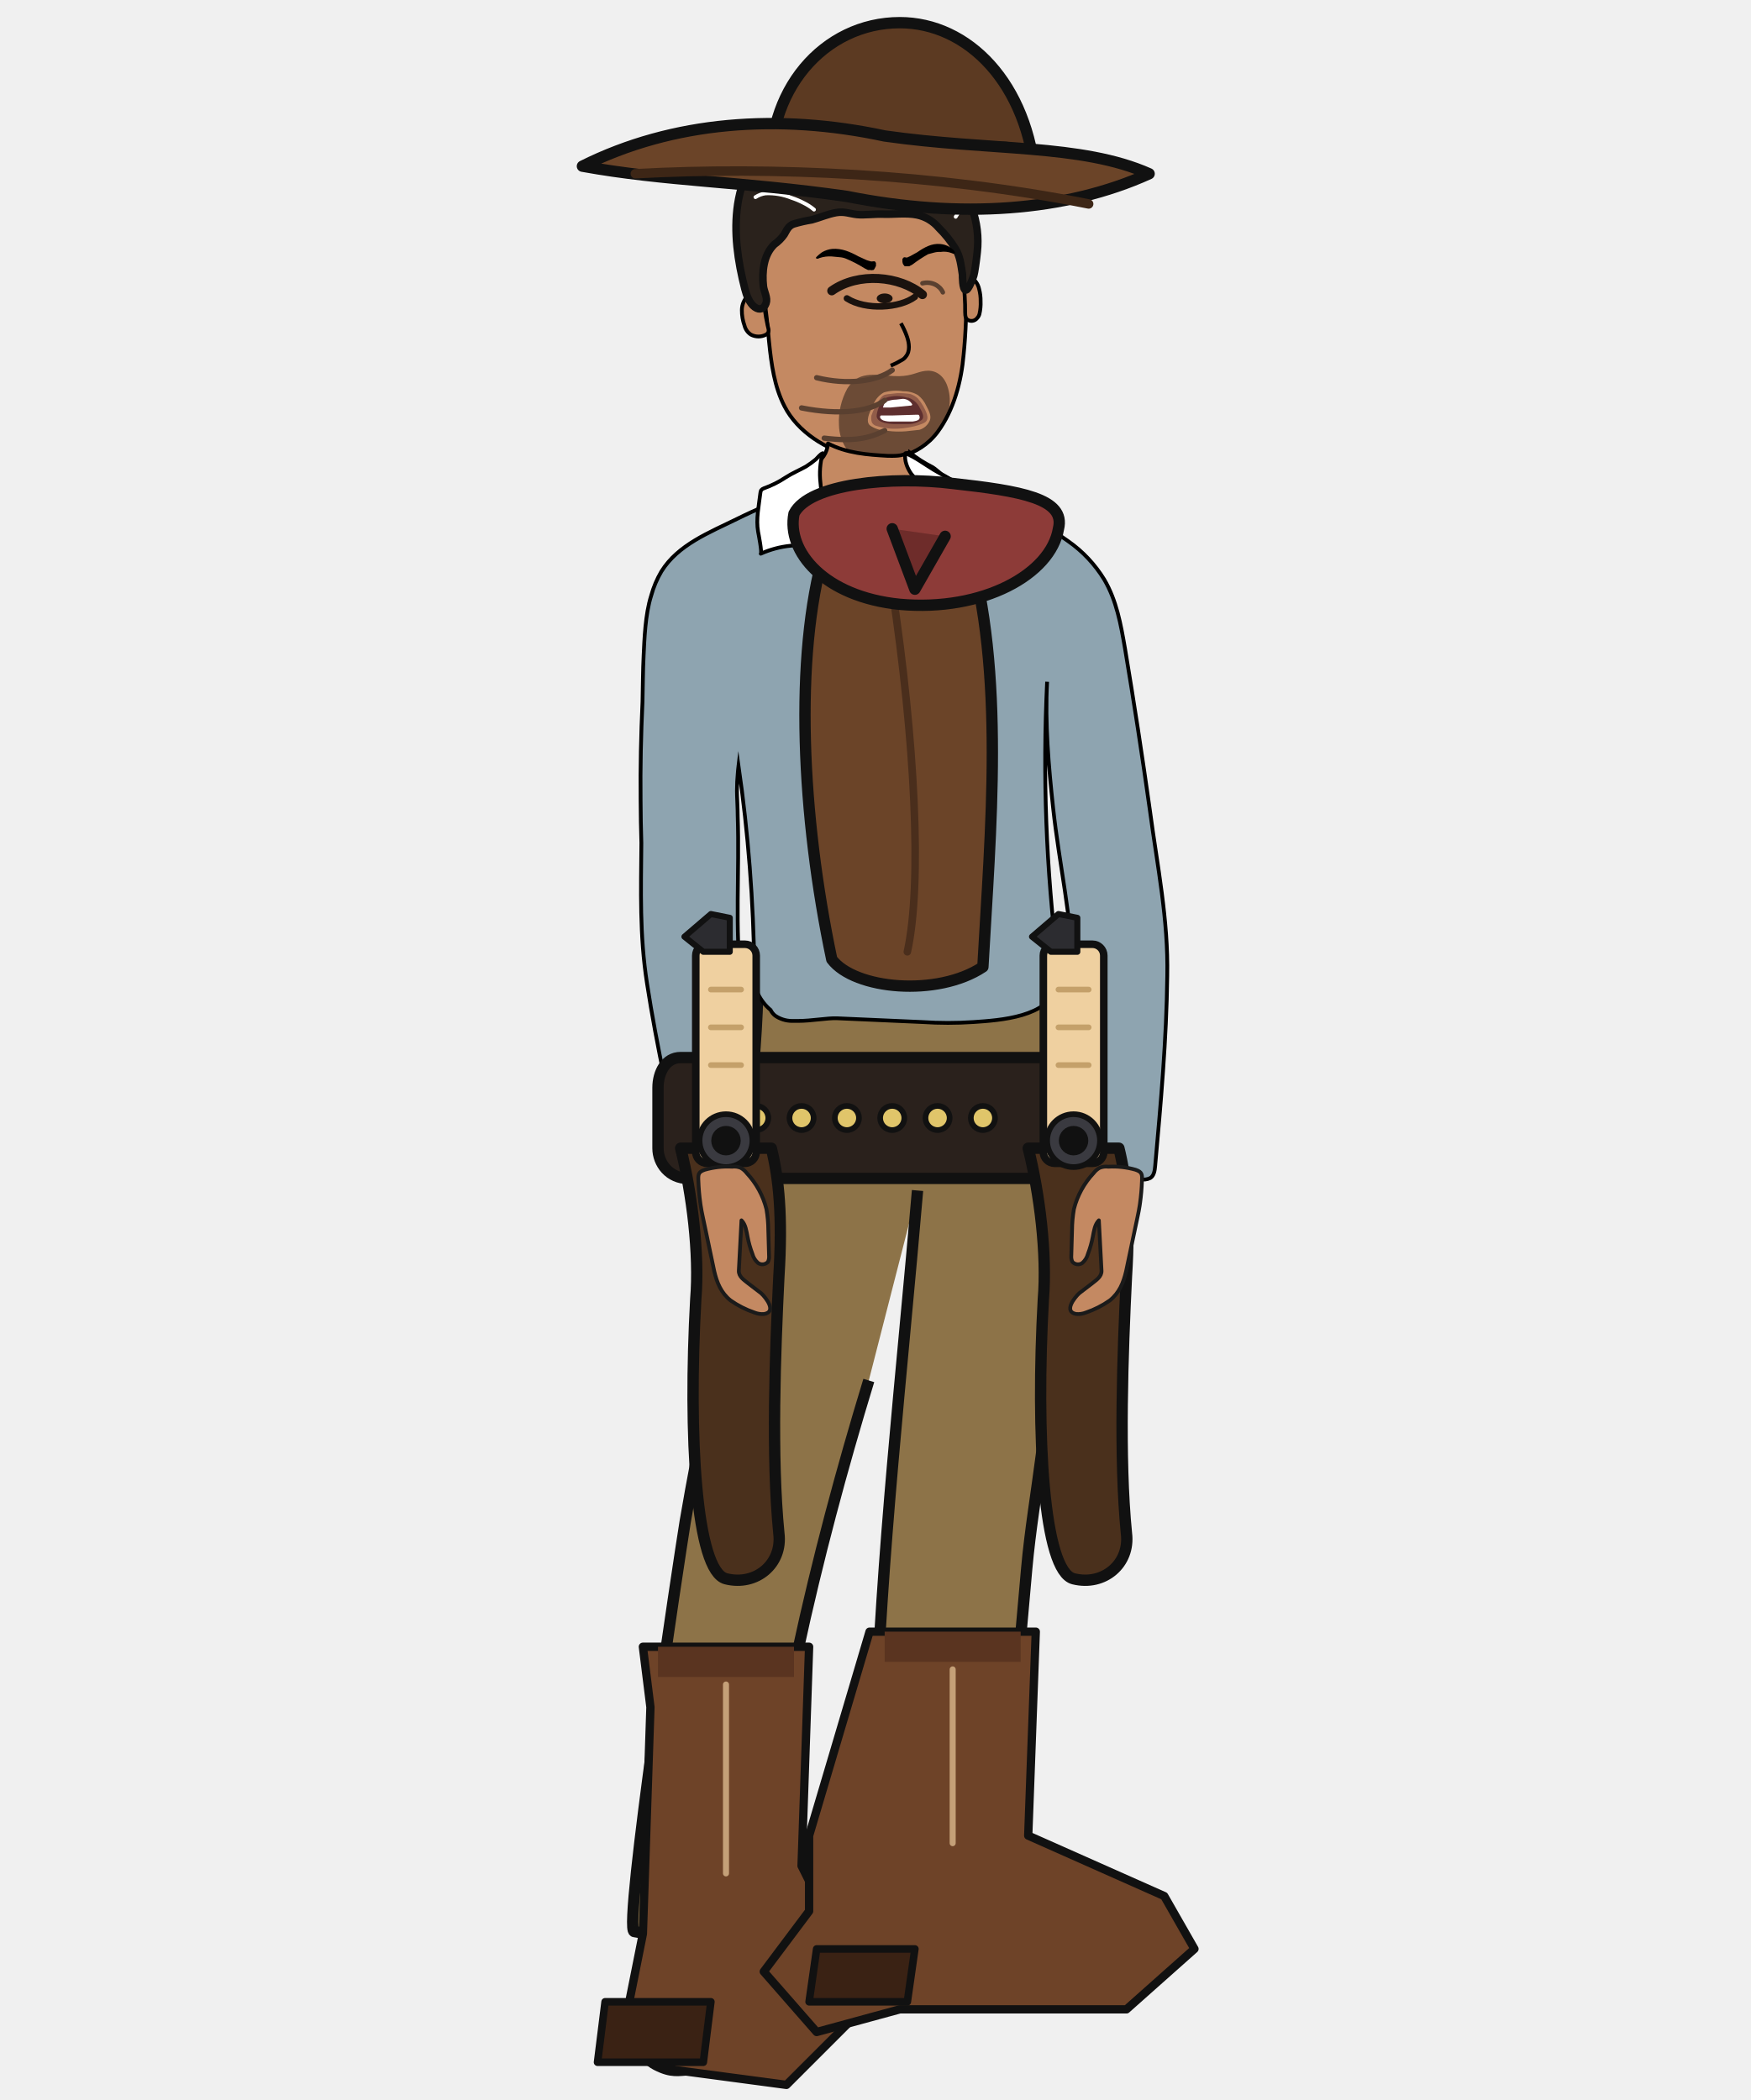
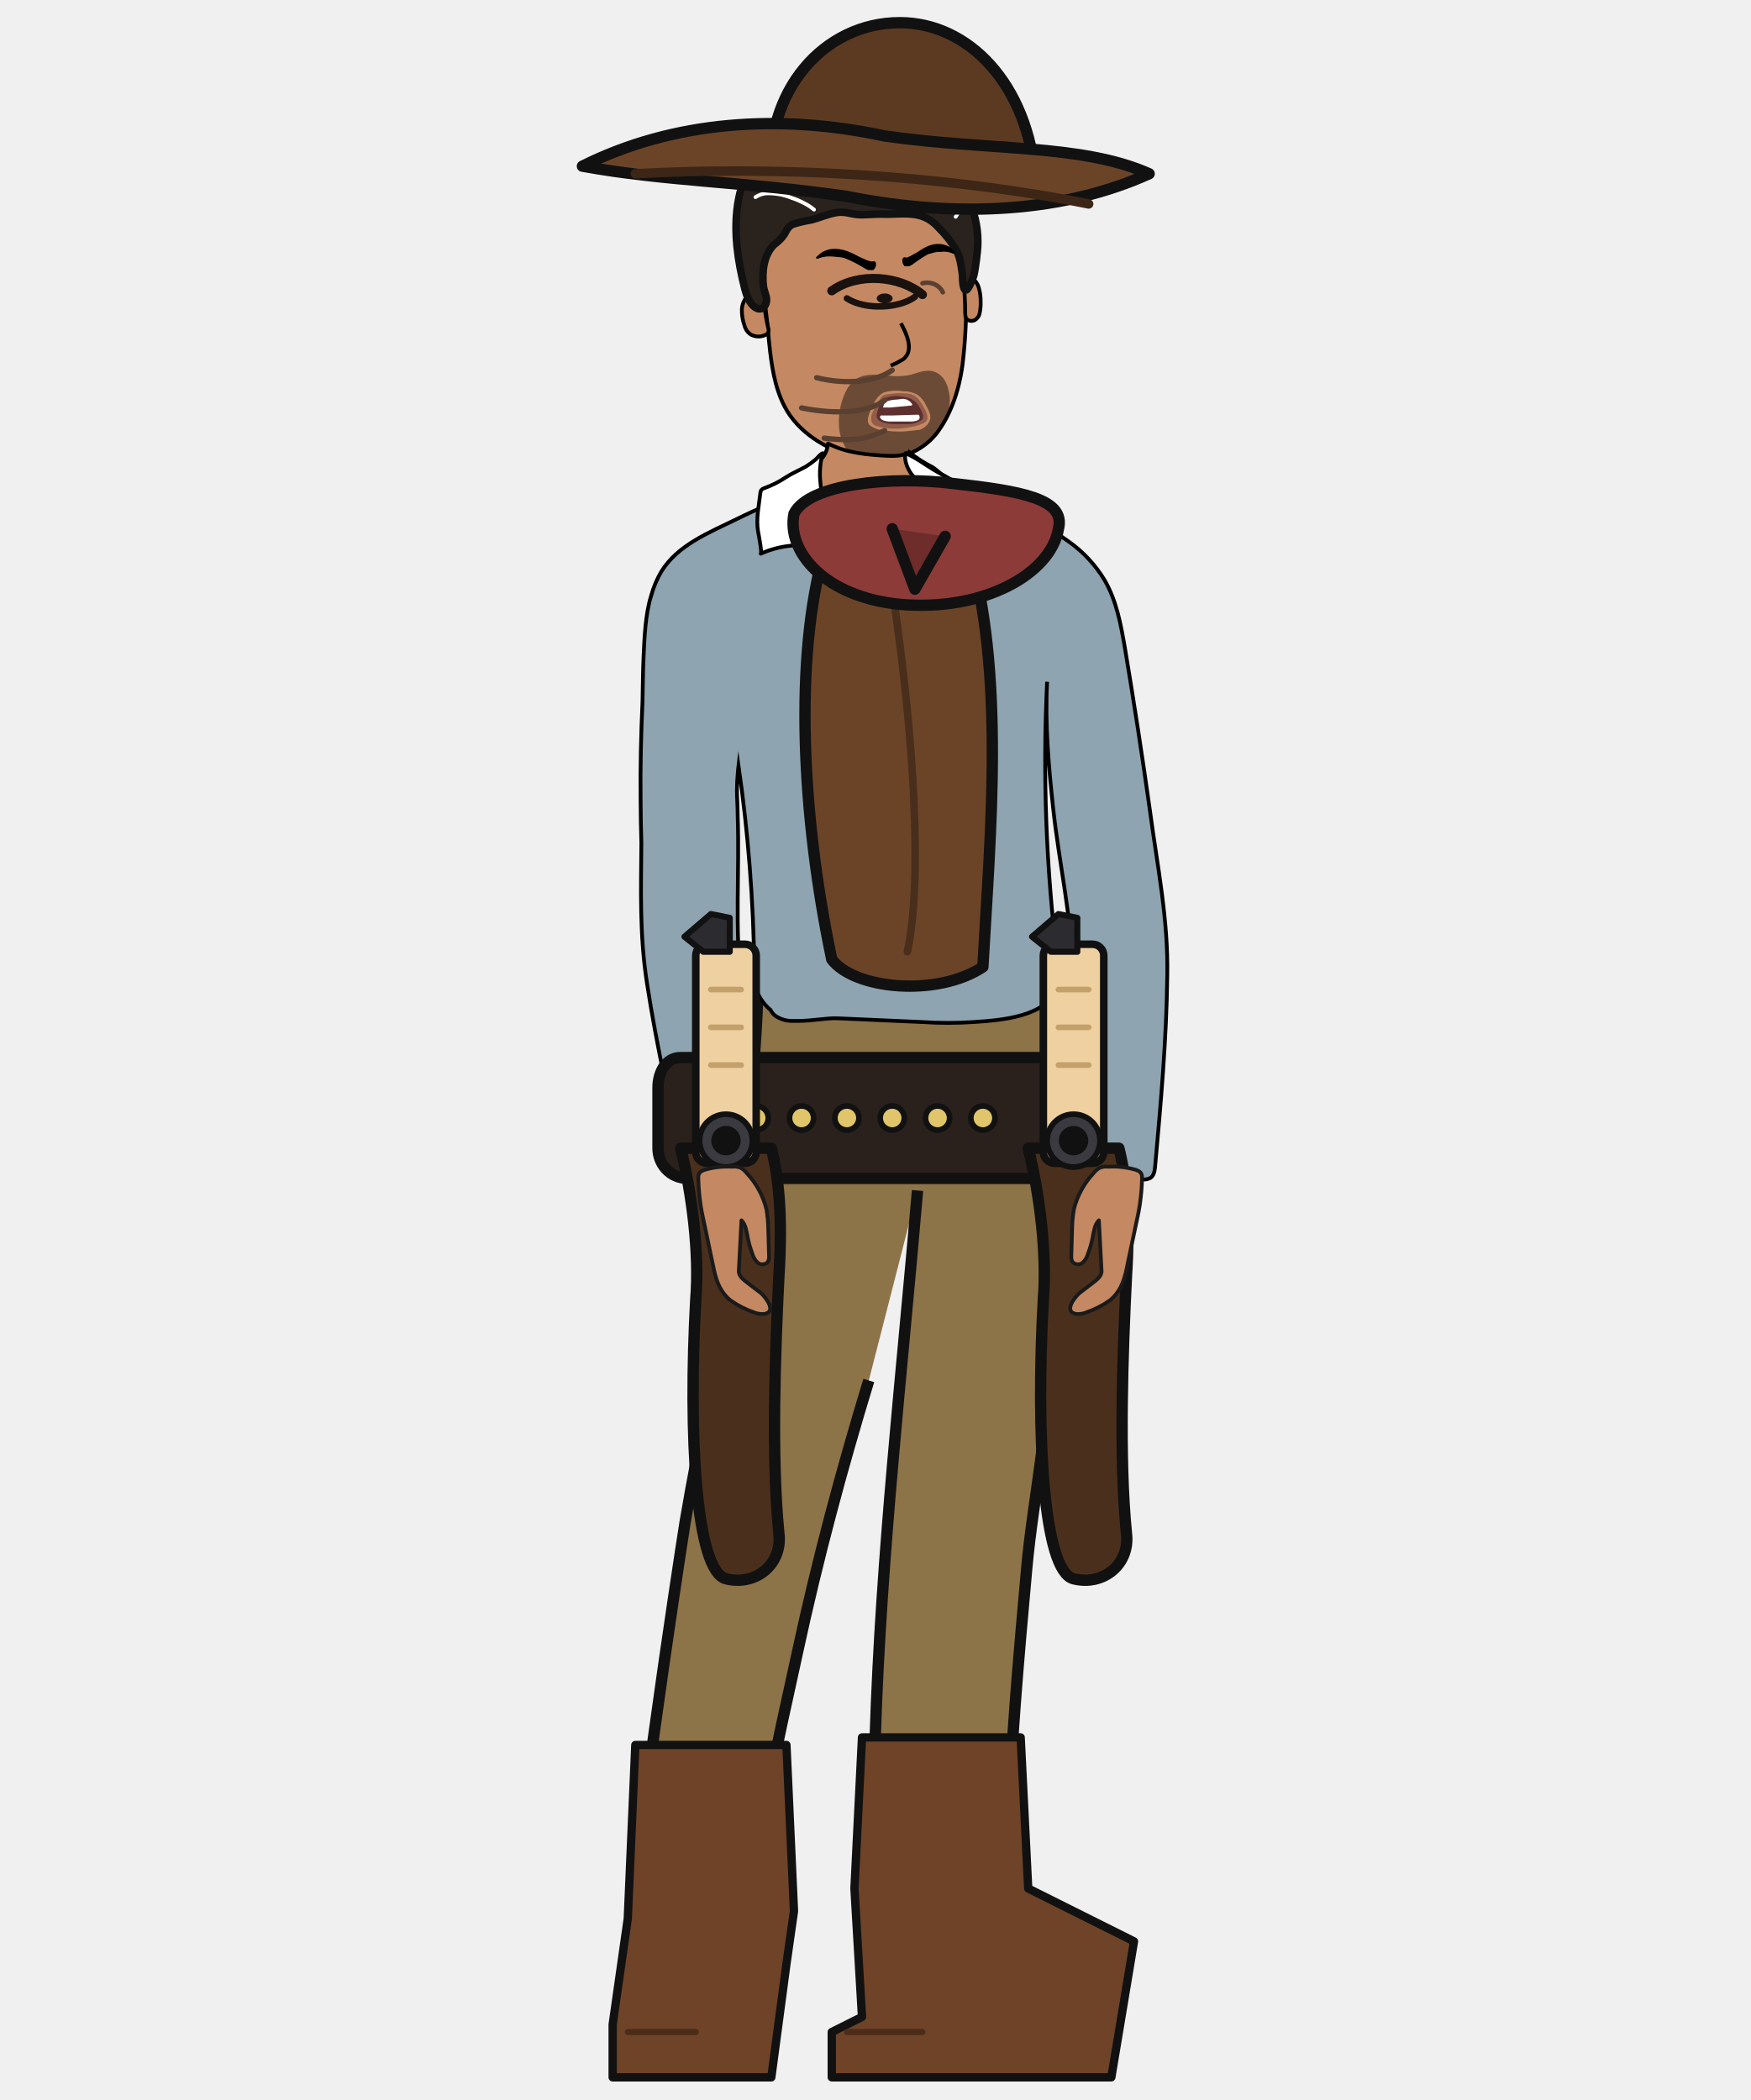
<svg xmlns="http://www.w3.org/2000/svg" width="500" height="600" viewBox="78 12 171 556">
  <path fill="#c48962" stroke="#000" stroke-linecap="round" stroke-linejoin="round" d="M171.5 66.9a25 25 0 0 0-4.7-.1 183 183 0 0 0-19.6 1.8c-5.2.6-11.5 1.9-13.5 7.5a.4.4 0 0 1-.1.3c-.1.3-.1.6-.2.9-1.1 4.9.1 10.1.9 15a9 9 0 0 1 .2 1.6c.4 2.9.6 5.8.9 8.6.6 5.9 1.4 11.9 4.1 17.1 6.8 13.3 30.5 20.1 40.5 6.8 4.3-5.8 6.3-13.4 6.9-20.5.3-3 .5-6 .6-8.9s0-4.4-.1-6.7a36.3 36.3 0 0 0-2.9-13.8 19.6 19.6 0 0 0-3.6-5.4c-2.3-2.7-5.9-3.9-9.4-4.2" />
  <path fill="#c48962" stroke="#000" stroke-linecap="round" stroke-linejoin="round" d="M130.6 100.6a4 4 0 0 1-1.7-2.4 11.8 11.8 0 0 1-.7-4.1 5.4 5.4 0 0 1 1.6-3.8l1-.7a9.3 9.3 0 0 1 2.4-.4h.5c.2.1.2.3.2.5a48.3 48.3 0 0 0 1.1 8.4c.2 1 .7 1.8-.4 2.5a4.3 4.3 0 0 1-4 0m59.9-4.4a2.4 2.4 0 0 0 .6-1.1 12.3 12.3 0 0 0 .3-3.3 12 12 0 0 0-.4-3.3 4.8 4.8 0 0 0-2.2-3.1 1.5 1.5 0 0 0-.9-.2c-.2 0-.7-.1-.9.1s-.1.2-.1.4l.3 5c.1 1.3.1 2.6.1 3.9s.2 1.9.9 2.2a1.9 1.9 0 0 0 2.3-.6" />
  <path fill="#2a221c" stroke="#111" stroke-linejoin="round" stroke-width="2" d="M127.1 66.1c-1.1 7.4 0 15 1.9 22.4.4 1.6 1.2 3.8 2.6 4.8s2.5.4 3-1-.5-3-.7-4.5c-.4-3.8 0-8.3 2.9-11.1a10.7 10.7 0 0 0 2.6-2.6c.7-1.2 1.1-2.3 2.5-2.8a37 37 0 0 1 4.8-1.1c2.2-.6 4.2-1.5 6.4-1.9s3.7.3 5.6.5 4.7-.2 7.1-.1 5.9-.4 8.8.2a10.2 10.2 0 0 1 5.7 3.4 29.5 29.5 0 0 1 4.4 5.5c1.3 2.1 1.5 4.4 1.9 6.9 0 .5 0 3.9.8 4.1s2-3.3 2.2-3.9.7-4.1.9-6.1a25.7 25.7 0 0 0-1.4-11.7c-2.1-5.1-3.6-11.2-8.4-14.4-2.8-1.9-5.2-5.2-8.3-6.4s-5.3-1.1-7.9-1.9c-4.4-1.3-8.8-2.7-13.4-2.7a17.2 17.2 0 0 0-8.1 1.5 9.8 9.8 0 0 0-3.8 3.2c-.7 1-.7 2.3-1.6 3.2s-2.6 1-4 1.7-2.2 2.3-2.8 3.6a36 36 0 0 0-3.7 11.2Z" />
  <path fill="none" stroke="#000" stroke-miterlimit="10" d="M167.6 108.8a21 21 0 0 0 3-1.5 2.8 2.8 0 0 0 1-.9c1.2-1.4.9-3.6.3-5.3a22 22 0 0 0-1.6-3.5" />
  <path d="M149.4 78.8a6.6 6.6 0 0 1 2.7-.9c2.6-.2 4.8.8 7 2l2.2 1 1 .3c.4.1.8-.1 1.1 0l.3.4v.8l-.3.6a1 1 0 0 1-.4.5h-.2c-.2.1-.4 0-.6 0h-.6l-1-.5a31.3 31.3 0 0 0-4.8-2.5 5.3 5.3 0 0 0-1.7-.4l-2.1-.2a8.5 8.5 0 0 0-3.2.4l-.5.2c-.2 0-.4 0-.5-.2s1.3-1.3 1.6-1.5m33.8-1.4a5.7 5.7 0 0 0-2.5-.8c-2.3-.2-4.2.9-6.1 2.2l-1.8 1-.9.4c-.3 0-.7-.2-.9 0s-.2.2-.3.4v.7a1.9 1.9 0 0 0 .2.7l.4.5h1.2l.9-.5a36 36 0 0 1 4.1-2.7l1.5-.4a5.5 5.5 0 0 1 1.8-.2 5.7 5.7 0 0 1 2.9.3l.5.2.4-.2c.2-.5-1.1-1.4-1.4-1.6" />
  <path d="M156.1 114.9a9.1 9.1 0 0 1 1.8-2.1c3-2.7 8.3-1.1 11.9-1.2s4.6-1.1 6.9-1.4 4.5.7 5.7 3.5a11.6 11.6 0 0 1-.7 10.1c-3.8 6.7-12.2 10.4-19.7 9.8h-.6c-2.4-.3-4-.6-5.4-2.6a11.7 11.7 0 0 1-2.1-6.5 18.1 18.1 0 0 1 2.2-9.6m7 4a12 12 0 0 1-.5 1.1c-.6 1.2-1.8 3.7-.4 4.7a7.6 7.6 0 0 0 3.9 1.3 25.5 25.5 0 0 0 7.3 0l1.8-.2a4.3 4.3 0 0 0 2.8-2.6c.4-1.3-.4-2.6-1-3.8a7.4 7.4 0 0 0-2.2-2.8 7.3 7.3 0 0 0-3.9-1 10.9 10.9 0 0 0-5.1.3 6.1 6.1 0 0 0-2.7 3" opacity=".45" />
  <path fill="#5e2f2f" d="M172.7 116.3a5 5 0 0 1 2.1 1.2 14.3 14.3 0 0 1 1.4 2c.6 1.2 1.9 3.3.5 4.3s-6.6 2.1-9.9 1.6a18.3 18.3 0 0 1-3.2-.7 1.8 1.8 0 0 1-1-.9 3.7 3.7 0 0 1-.1-1.8 13.3 13.3 0 0 1 .9-2.1 12.4 12.4 0 0 1 1.7-2.7c.6-.8 1.5-.8 2.4-.9l1.8-.2a19.4 19.4 0 0 1 3.4.2" opacity=".5" />
  <path fill="#5e2f2f" d="M172 117.3h.3a5.1 5.1 0 0 1 3 2.7c.5.9 1.4 2.4.5 3.2a6.3 6.3 0 0 1-3.5 1.1h-3.8c-2.3-.1-4.9-.6-4.6-2.5a8.1 8.1 0 0 1 .8-2.5c.5-.7.7-1.5 1.7-2a8.9 8.9 0 0 1 5.6 0" />
  <path fill="#fff" d="M165.6 119.7c0 .1-.1.1 0 .2h1.9l5.2-.5a.7.7 0 0 0 .6-.2.4.4 0 0 0-.1-.3 2.9 2.9 0 0 0-2.4-1.3l-1.7.2a7.5 7.5 0 0 0-2.6.5c-.6.3-.7.9-.9 1.4m0 3.6a5.8 5.8 0 0 0 2.3.3h5.5c.6-.1 1.4-.2 1.7-.6a.8.8 0 0 0 .1-.8.5.5 0 0 0-.3-.4h-.4l-6.5.2h-3c-.6.4.1 1.1.6 1.3" />
  <path fill="none" stroke="#fff" stroke-linecap="round" stroke-linejoin="round" d="M184.8 69.4a8.3 8.3 0 0 0 1.1-7.5 13.8 13.8 0 0 0-4.7-6.3m-6.7 11.9a16.5 16.5 0 0 0 2.8-6c1.9-7.6-3.6-13.8-4.3-14.7M165.3 65c2.3-1.5 5.1-3.5 5.2-6.6V58a14.8 14.8 0 0 0-4.1-8.6 16.3 16.3 0 0 0-8.4-4.6m-3.4 18.3a14.3 14.3 0 0 0-14.3-6.6m7 11a13.4 13.4 0 0 0-2.8-1.8 20.5 20.5 0 0 0-3.1-1.3 16.5 16.5 0 0 0-6.9-1.2 6.3 6.3 0 0 0-2.7 1" />
  <path fill="#3a2a20" stroke="#111" stroke-linecap="round" stroke-linejoin="round" stroke-width="3" d="m104.9 525.2-2.8 8.4c-1.5 4.4-3.1 8.9-2.9 13.5s2.3 9.5 6.4 11.6 5.8 1.4 8.8 1.3l8.7-.2a12.1 12.1 0 0 0 5-1 7.4 7.4 0 0 0 3.2-5.3 19.2 19.2 0 0 0-.5-6.3 138 138 0 0 0-7-23.5c-.6-1.6-1.4-3.2-3.1-3.8a10.5 10.5 0 0 0-3.1-.3 49 49 0 0 0-7.6.9 9.8 9.8 0 0 0-3.8 1.5 3.1 3.1 0 0 0-1.3 3.2" />
  <path fill="none" stroke="#fff" stroke-linecap="round" stroke-linejoin="round" d="m128.8 550.9.3.8a45.1 45.1 0 0 0-14.6-2.3 28.4 28.4 0 0 0-11.4 3m18.4-17.3a13.5 13.5 0 0 0-6.6-.6 35.5 35.5 0 0 0-6.6 1.7m13.4 4a11.6 11.6 0 0 0-6.9-.8 26.6 26.6 0 0 0-6.7 2.3m13.7 3.1c0-.1.3 0 .2.1h-.4c-4.5-1.3-9.4-.3-13.8 1.6" />
  <path fill="none" stroke="#fff" stroke-linecap="round" stroke-linejoin="round" d="M107.1 535a1.5 1.5 0 0 1 1 2.8 1.5 1.5 0 0 1-1.9-2.2 1.4 1.4 0 0 1 1.6-.5m-1.7 5.4a3.7 3.7 0 0 1 1.8.1c.1.1.3.1.3.3a.6.6 0 0 1 .1.4 2.3 2.3 0 0 1-.4 2 2.1 2.1 0 0 1-2.7-.1.8.8 0 0 1-.5-.5 1.7 1.7 0 0 1 .1-.7 3.9 3.9 0 0 1 .6-1.1.9.9 0 0 1 1.1-.3m-.1 4.8a1.4 1.4 0 0 1 1.6.5 1.2 1.2 0 0 1-.3 1.6 1.1 1.1 0 0 1-.7.3 1.7 1.7 0 0 1-1.5-.5 1.2 1.2 0 0 1-.1-1.4 1.1 1.1 0 0 1 1.4-.3m15.2-1.5c.5-.2 1.1-.5 1.6-.2s.6.9.7 1.5l.2 1a.9.9 0 0 1-.1.5.5.5 0 0 1-.4.2 4 4 0 0 1-1.5.3 1.6 1.6 0 0 1-1.3-.9 1.4 1.4 0 0 1 0-.9 6 6 0 0 1 .7-1.4h.3m-.3-5.2a1.3 1.3 0 0 1 1.1-.6 1.5 1.5 0 0 1 1.2 1.8 1.6 1.6 0 0 1-1.8 1.2.9.9 0 0 1-.6-.4.8.8 0 0 1 .1-.9l.5-1.2m-1-4.5c.7-.3.9-1.7 1.9-1.1s.5.5.6.8a2.2 2.2 0 0 1-.1 1.8 1.5 1.5 0 0 1-2.8-.4c-.1-.3 0-1.2.6-1.1" />
  <path fill="#3a2a20" stroke="#111" stroke-linecap="round" stroke-linejoin="round" stroke-width="3" d="M222.9 529.1a8.8 8.8 0 0 1 2.4 1.1 5.3 5.3 0 0 1 1.8 4.8c-.4 3.8-3.7 6.7-7.3 7.7s-7.5.7-11.2.3l-32.4-3.4a15.1 15.1 0 0 1-5.2-1.1c-4.4-2-6.2-7.3-6.5-12.2s.6-9.8 4.4-12.5 5.6-2 8.5-2.2 10.3-2.2 13.6-.6 3.4 5.5 5.9 7.5c7.4 5.7 17.4 7.6 26 10.6" />
  <path fill="none" stroke="#fff" stroke-linecap="round" stroke-linejoin="round" d="M218.2 528.5c-.2-.5-.9-.4-1.3-.2a15 15 0 0 0-8.1 8.5m1.9-11.1a16.4 16.4 0 0 0-4.3 5.5c.1.1.3 0 .3-.2m.2-7.2a9.7 9.7 0 0 0-3 4.9m-.8-6.2a10.1 10.1 0 0 0-2.5 4.1s.2 0 .1-.1m23.2 13.3a6.4 6.4 0 0 1-3.6 1.1 52 52 0 0 1-6.8.1c-2.1-.1-4.2-.4-6.3-.6l-17.1-1.8a60 60 0 0 1-6.1-.8c-2.1-.3-4.1-.8-6.1-1-4.1-.5-8.5-.4-11.6-3q-.3-.1-.3-.3c.1-.2.4-.2.3 0" />
  <path fill="none" stroke="#fff" stroke-linecap="round" stroke-linejoin="round" d="M206.5 531.4h.3a2.5 2.5 0 0 1 .4 1.7 1.5 1.5 0 0 1-2.9 0 2 2 0 0 1 1.5-2c.3 0 .7.1.7.4a.4.4 0 0 1-.5-.2m-2.3-2.9a.4.4 0 0 1 .5.2.7.7 0 0 1 .2.6 1.7 1.7 0 0 1-.4 1.2 1.1 1.1 0 0 1-1.3-1.7 1.6 1.6 0 0 1 1.5-.2m-4.4-1.9c.1-.2.4-.2.6-.2l.4.4a1.5 1.5 0 0 1 .2 1.3 1 1 0 0 1-.4.5 1.2 1.2 0 1 1-.2-2.1" />
  <path fill="#8d7348" fill-rule="evenodd" stroke="#111" stroke-linejoin="round" stroke-width="3" d="M161.8 377.5c-7.2 23.6-13.6 47.5-18.8 71.6s-11.3 48.2-11 71.8a3.2 3.2 0 0 1-.3 1.7 3.5 3.5 0 0 1-2.5 1.2 91.3 91.3 0 0 1-29.5-.4c-3-.5 12-99.3 13.5-108.5 3.8-22.5 9-44.8 11.8-67.4s6.7-47.9 7.4-72.1a4.2 4.2 0 0 1 .3-1.3 1.8 1.8 0 0 1 .9-.6c5-2.7 10.2-1.8 15.6-1.9s13-.1 19.5 0c12 .2 24 .6 36 .6 2.1.1 4.5.2 6 1.7s1.7 3.4 1.8 5.3c2 18.4 3.5 37.1 2.1 55.6-1.6 20.9-4.3 41.6-7.1 62.3-1.3 10.1-3 20.1-3.9 30.2-2.2 24.2-4.3 48.2-5.1 72.4a96 96 0 0 0-.1 10.7c.2 1.8 1 3.3-.2 4.9-2.8 3.9-10.9 3.2-15.1 3.3-5.9.1-14 1.8-19.1-1.8-2-1.4-.7-18.1-.7-21.1-.1-7.9-.1-15.8.2-23.8 1.5-48 7.1-96.6 11.2-144.7" />
  <path fill="#8ea4b0" stroke="#000" stroke-miterlimit="10" d="M101.6 235.2c-.1-3.8-.2-7.5-.2-11.3-.1-8.7.1-17.4.5-26.1.1-4.1.1-8.2.3-12.3s.4-10.8 2-15.8a26.2 26.2 0 0 1 2.7-6.4c4.4-7.1 12.7-10.3 20-13.9 5.3-2.6 10.7-5.1 16.7-6.2h1.3a4.8 4.8 0 0 1 2 1.5 120 120 0 0 0 10.9 11.6c1.7 1.6 5.8 6.2 8.3 5.6s5.8-5.1 8-6.8a7.9 7.9 0 0 1 3.9-2.1c1.8-.3 3.5.4 5.2.2s5.2-1.7 5-1.9l-5.5-5.3a30 30 0 0 1-2.9-3.2 16.7 16.7 0 0 0-2.3-2.3 15.9 15.9 0 0 1-4.6-6 4.2 4.2 0 0 1-.3-2.7 35 35 0 0 0 6.1 3.9c.8.5 1.5 1.2 2.3 1.8l2.8 1.6c9.5 6 21.5 9.4 30.8 16.2a34 34 0 0 1 9.5 10.1c3.3 5.6 4.4 11.9 5.5 18.2q3.6 21.5 6.6 42.9c2 15 4.9 28.9 4.6 43.9-.2 16.9-1.7 33.6-3.2 50.3-.1 1.2-.3 2.6-1.3 3.2a4 4 0 0 1-2.7.3l-10.1-1.3a8 8 0 0 1-4-1.4 7.8 7.8 0 0 1-2-4.4c-3-15.6-1.2-31.2-1.6-46.8s-3.7-29.5-5.3-44.3c-1.2-11.1-2.2-22.5-1.6-33.5a430.4 430.4 0 0 0 2.8 74.3 14.9 14.9 0 0 1 0 6.3c-2.6 8.2-15 9-22.3 9.5a101 101 0 0 1-13.5 0l-22.6-1c-2.6-.1-6.7.7-10.3.7h-1.7a7.9 7.9 0 0 1-4.4-1.4 4.4 4.4 0 0 1-1.2-1.5 13.1 13.1 0 0 1-3.3-4.2c-.9-2-.9-4.2-1-6.4a413.5 413.5 0 0 0-4.2-54.2c-.1.8-.1 1.6-.2 2.4s-.2 2.9-.2 4.4.2 4.5.2 6.7c.5 14.7-.8 29.5.9 44.2 1.4 12.9 4.4 25.7 4.9 38.5a6.8 6.8 0 0 1 .1 2.8c0 1.9 0 3.8-.1 5.6s-.3 3.3-1.4 4.3a6.1 6.1 0 0 1-3.7 1.5l-10 1.3a4.9 4.9 0 0 1-2.7-.3 4.9 4.9 0 0 1-1.8-3.2c-3.8-16.7-7.6-33.5-10.2-50.4-2-12.8-1.6-24.7-1.5-37.2Z" />
  <path fill="#c48962" stroke="#000" stroke-linecap="round" stroke-linejoin="round" d="M181.7 143.5a19.6 19.6 0 0 1 4.2 3.9 5.5 5.5 0 0 1 1.2 2.7c.2 1.8-.9 3.4-2.1 4.7a13.9 13.9 0 0 1-6.3 3.7c-2.1.5-4.3.7-6.5 1.2a21.2 21.2 0 0 0-7.4 3.6 3.2 3.2 0 0 1-2.4.9 4.7 4.7 0 0 1-.9-.6c-2.8-2.2-5.9-5.1-9.2-6.6s-5.9-1-8.3-3.3-5.7-5.8-5.1-9.3a8.5 8.5 0 0 1 .9-2.2c1.7-3 4.5-5.2 7.4-7.1a6.9 6.9 0 0 0 3.8-5.7c4.9 2.6 10.5 3 15.9 3.3 1.8 0 3.6.1 5.1-.8-.2 5.3 6 8.8 9.7 11.6" />
  <path fill="none" stroke="#1a1a1a" stroke-linecap="round" stroke-linejoin="round" d="M167.8 145.7a1.6 1.6 0 0 1-2.6.6c-.2-.1-.3-.4-.5-.6" />
  <path fill="#fff" stroke="#000" stroke-linecap="round" stroke-linejoin="round" d="M180 145.5c-.1 1.6-1.3 2.7-2.6 3.9l-4.8 4.5-6.6 6.1c-1.4 1.3-1.8 1.5-3.4.4a28.5 28.5 0 0 1-3.3-2.5 37 37 0 0 1-4.1-4.8 23.2 23.2 0 0 1-3.9-5.4 19.5 19.5 0 0 1-2.3-7.9 20.5 20.5 0 0 1 .6-7.8c-.6.2-1.3 1.1-1.8 1.6a25 25 0 0 1-2.6 1.9c-1.8 1-3.7 1.8-5.4 2.9a26.2 26.2 0 0 1-5.8 2.9 1.5 1.5 0 0 0-.7.5 1.9 1.9 0 0 0-.2.7c-.4 3.5-1.2 6.9-.6 10.3.1.5 1.1 5.6.7 5.8a25.5 25.5 0 0 1 16.1-1.6c5.6 1.3 9.8 4.7 13.7 8.5l3.1-2.8c6.2-4.4 12.9.4 18.7 3a17.8 17.8 0 0 0 1.3-4.5 128 128 0 0 1 5-13.5c.7-1.7 1.3-3-.3-4.4s-2.7-1.6-4-2.4l-7.8-4.5c-2.5-1.5-4.8-3.3-7.5-4.4-.4 1.8.5 4 1.5 5.4a19.2 19.2 0 0 0 4.6 4.4c1.3 1 2.4 1.9 2.4 3.7" />
  <g fill="none" stroke="#111" stroke-linecap="round" stroke-linejoin="round" stroke-width="3" class="gear">
    <path fill="#6b4428" d="M150 158c-8 28-6 70 2 108 6 8 28 10 40 2 2-36 6-78-4-112-14 2-28 2-38 2" />
    <path stroke="#4a2e1c" stroke-width="2" d="M168 168c6 40 8 78 4 96" />
    <path fill="#2a211c" d="M112 292h104c4 0 6 4 6 8v16c0 4-3 8-8 8H114c-5 0-8-4-8-8v-16c0-4 2-8 6-8" />
    <g fill="#e0c56a" stroke-width="1.5">
      <circle cx="132" cy="308" r="3.2" />
      <circle cx="144" cy="308" r="3.2" />
      <circle cx="156" cy="308" r="3.2" />
      <circle cx="168" cy="308" r="3.2" />
      <circle cx="180" cy="308" r="3.2" />
      <circle cx="192" cy="308" r="3.2" />
    </g>
    <path fill="#4a301c" d="M112 316h24c2 8 3 18 2 34-1 20-2 48 0 68 1 8-6 14-14 12s-10-38-8-74c1-12-1-28-4-40" />
    <rect width="16" height="58" x="116" y="262" fill="#efd0a0" stroke-width="2" rx="3" />
    <path stroke="#c4a06a" stroke-width="1.5" d="M120 274h8m-8 10h8m-8 10h8" />
    <path fill="#2c2c30" stroke-width="1.6" d="M118 264h7v-9l-5-1-7 6z" />
    <circle cx="124" cy="314" r="7" fill="#3a3a40" stroke-width="1.5" />
    <circle cx="124" cy="314" r="2.4" fill="#111" />
    <path fill="#4a301c" d="M204 316h24c2 8 3 18 2 34-1 20-2 48 0 68 1 8-6 14-14 12s-10-38-8-74c1-12-1-28-4-40" />
    <rect width="16" height="58" x="208" y="262" fill="#efd0a0" stroke-width="2" rx="3" />
    <path stroke="#c4a06a" stroke-width="1.5" d="M212 274h8m-8 10h8m-8 10h8" />
    <path fill="#2c2c30" stroke-width="1.6" d="M210 264h7v-9l-5-1-7 6z" />
    <circle cx="216" cy="314" r="7" fill="#3a3a40" stroke-width="1.5" />
    <circle cx="216" cy="314" r="2.4" fill="#111" />
  </g>
  <path fill="#c48962" stroke="#1a1a1a" stroke-linecap="round" stroke-linejoin="round" d="M233.6 330.5c0 .2-.1.5-.1.7-.3 2-.8 4-1.2 6l-2.4 11.4c-.7 3-1.8 5.7-4.3 7.7a24.9 24.9 0 0 1-6.3 3.2 5.7 5.7 0 0 1-2.6.4c-3.4-.6-.5-4.3.8-5.5l3.4-2.6c1.1-.9 2.6-1.8 2.5-3.4l-.7-13.3c-1.1 1.1-1.3 2.8-1.6 4.3a26.4 26.4 0 0 1-1.3 4.6 4.7 4.7 0 0 1-1.5 2.4 2 2 0 0 1-2.6-.3 3 3 0 0 1-.3-1.6l.2-6.8a34.3 34.3 0 0 1 .5-5.6 21.6 21.6 0 0 1 5.2-9.5 5.2 5.2 0 0 1 1.6-1.4 4.5 4.5 0 0 1 2.3-.3 21.6 21.6 0 0 1 7.2.8c1.8.6 1.8 1.3 1.7 3.1a55 55 0 0 1-.5 5.7m-116.4 0c0 .2.1.5.1.7.3 2 .8 4 1.2 6l2.4 11.4c.7 3 1.8 5.7 4.3 7.7a24.9 24.9 0 0 0 6.3 3.2 5.7 5.7 0 0 0 2.6.4c3.4-.6.5-4.3-.8-5.5l-3.4-2.6c-1.1-.9-2.6-1.8-2.5-3.4l.7-13.3c1.1 1.1 1.3 2.8 1.6 4.3a26.4 26.4 0 0 0 1.3 4.6 4.7 4.7 0 0 0 1.5 2.4 2 2 0 0 0 2.6-.3 3 3 0 0 0 .3-1.6l-.2-6.8a34.3 34.3 0 0 0-.5-5.6 21.6 21.6 0 0 0-5.2-9.5 5.2 5.2 0 0 0-1.6-1.4 4.5 4.5 0 0 0-2.3-.3 21.9 21.9 0 0 0-7.2.8c-1.8.6-1.8 1.3-1.7 3.1a55 55 0 0 0 .5 5.7" />
  <g class="eyes">
    <path fill="none" stroke="#1a120e" stroke-linecap="round" stroke-width="2.4" d="M152 89c7-5 18-4 24 1" />
    <path fill="none" stroke="#1a120e" stroke-linecap="round" stroke-width="1.7" d="M156 91c5 3.2 14 2.6 18-.4" />
    <ellipse cx="166" cy="91" fill="#1a120e" rx="2.1" ry="1.3" />
    <path fill="none" stroke="#5a4030" stroke-linecap="round" stroke-width="1.2" d="M176 87c2.4-.6 4.6.6 5.4 2.4" />
  </g>
  <g fill="none" stroke="#111" stroke-linecap="round" stroke-linejoin="round" stroke-width="3" class="hat">
    <path fill="#8d3b38" d="M142 148c-2 10 8 22 28 24 22 2 40-8 42-20 2-8-10-10-28-12-16-2-38 0-42 8" />
    <path fill="#6e2c2a" d="m168 152 6 16 8-14" />
    <path fill="#5c3a22" d="M136 60c-2-24 14-42 34-42 18 0 34 16 36 42z" />
    <path stroke="#1c1612" stroke-width="5" d="M140 52h58" />
    <path fill="#6b4428" d="M86 56c24-12 52-14 80-8 28 4 52 2 70 10-22 10-50 12-80 6-28-4-48-4-70-8" />
    <path stroke="#3d2616" stroke-width="2.5" d="M100 58c36-2 80 0 120 8" />
    <path stroke="#5a4030" stroke-width="1.4" d="M148 112c8 2 16 1 20-2m-24 10c10 2 18 1 22-2m-16 10c8 1 12 0 16-2" />
  </g>
  <g stroke-linecap="round" stroke-linejoin="round">
-     <path fill="#6e4328" stroke="#111" stroke-width="2.2" d="M102 448h44l-2 58 10 20 2 22-16 16-30-4-12-16 4-20 2-60z" />
-     <path fill="#3a2214" stroke="#111" stroke-width="2" d="M92 542h28l-2 16H90z" />
-     <path fill="#5a3420" d="M106 448h36v8h-36z" />
-     <path fill="none" stroke="#c4a078" stroke-width="1.6" d="M124 458v50" />
-     <path fill="#6e4328" stroke="#111" stroke-width="2.2" d="M162 444h44l-2 54 36 16 8 14-18 16h-60l-22 6-14-16 12-16v-20z" />
-     <path fill="#3a2214" stroke="#111" stroke-width="2" d="M148 528h26l-2 14h-26z" />
-     <path fill="#5a3420" d="M166 444h36v8h-36z" />
-     <path fill="none" stroke="#c4a078" stroke-width="1.6" d="M184 454v46" />
+     <path fill="#6e4328" stroke="#111" stroke-width="2.2" d="M100 474h40l2 44-2 14-4 30H94v-14l4-28z" />
+     <path fill="none" stroke="#4a2c18" stroke-width="1.6" d="M98 550h18" />
+     <path fill="#6e4328" stroke="#111" stroke-width="2.2" d="M160 472h42l2 40 28 14-6 36h-74v-12l8-4-2-34z" />
+     <path fill="none" stroke="#4a2c18" stroke-width="1.6" d="M156 550h20" />
  </g>
</svg>
